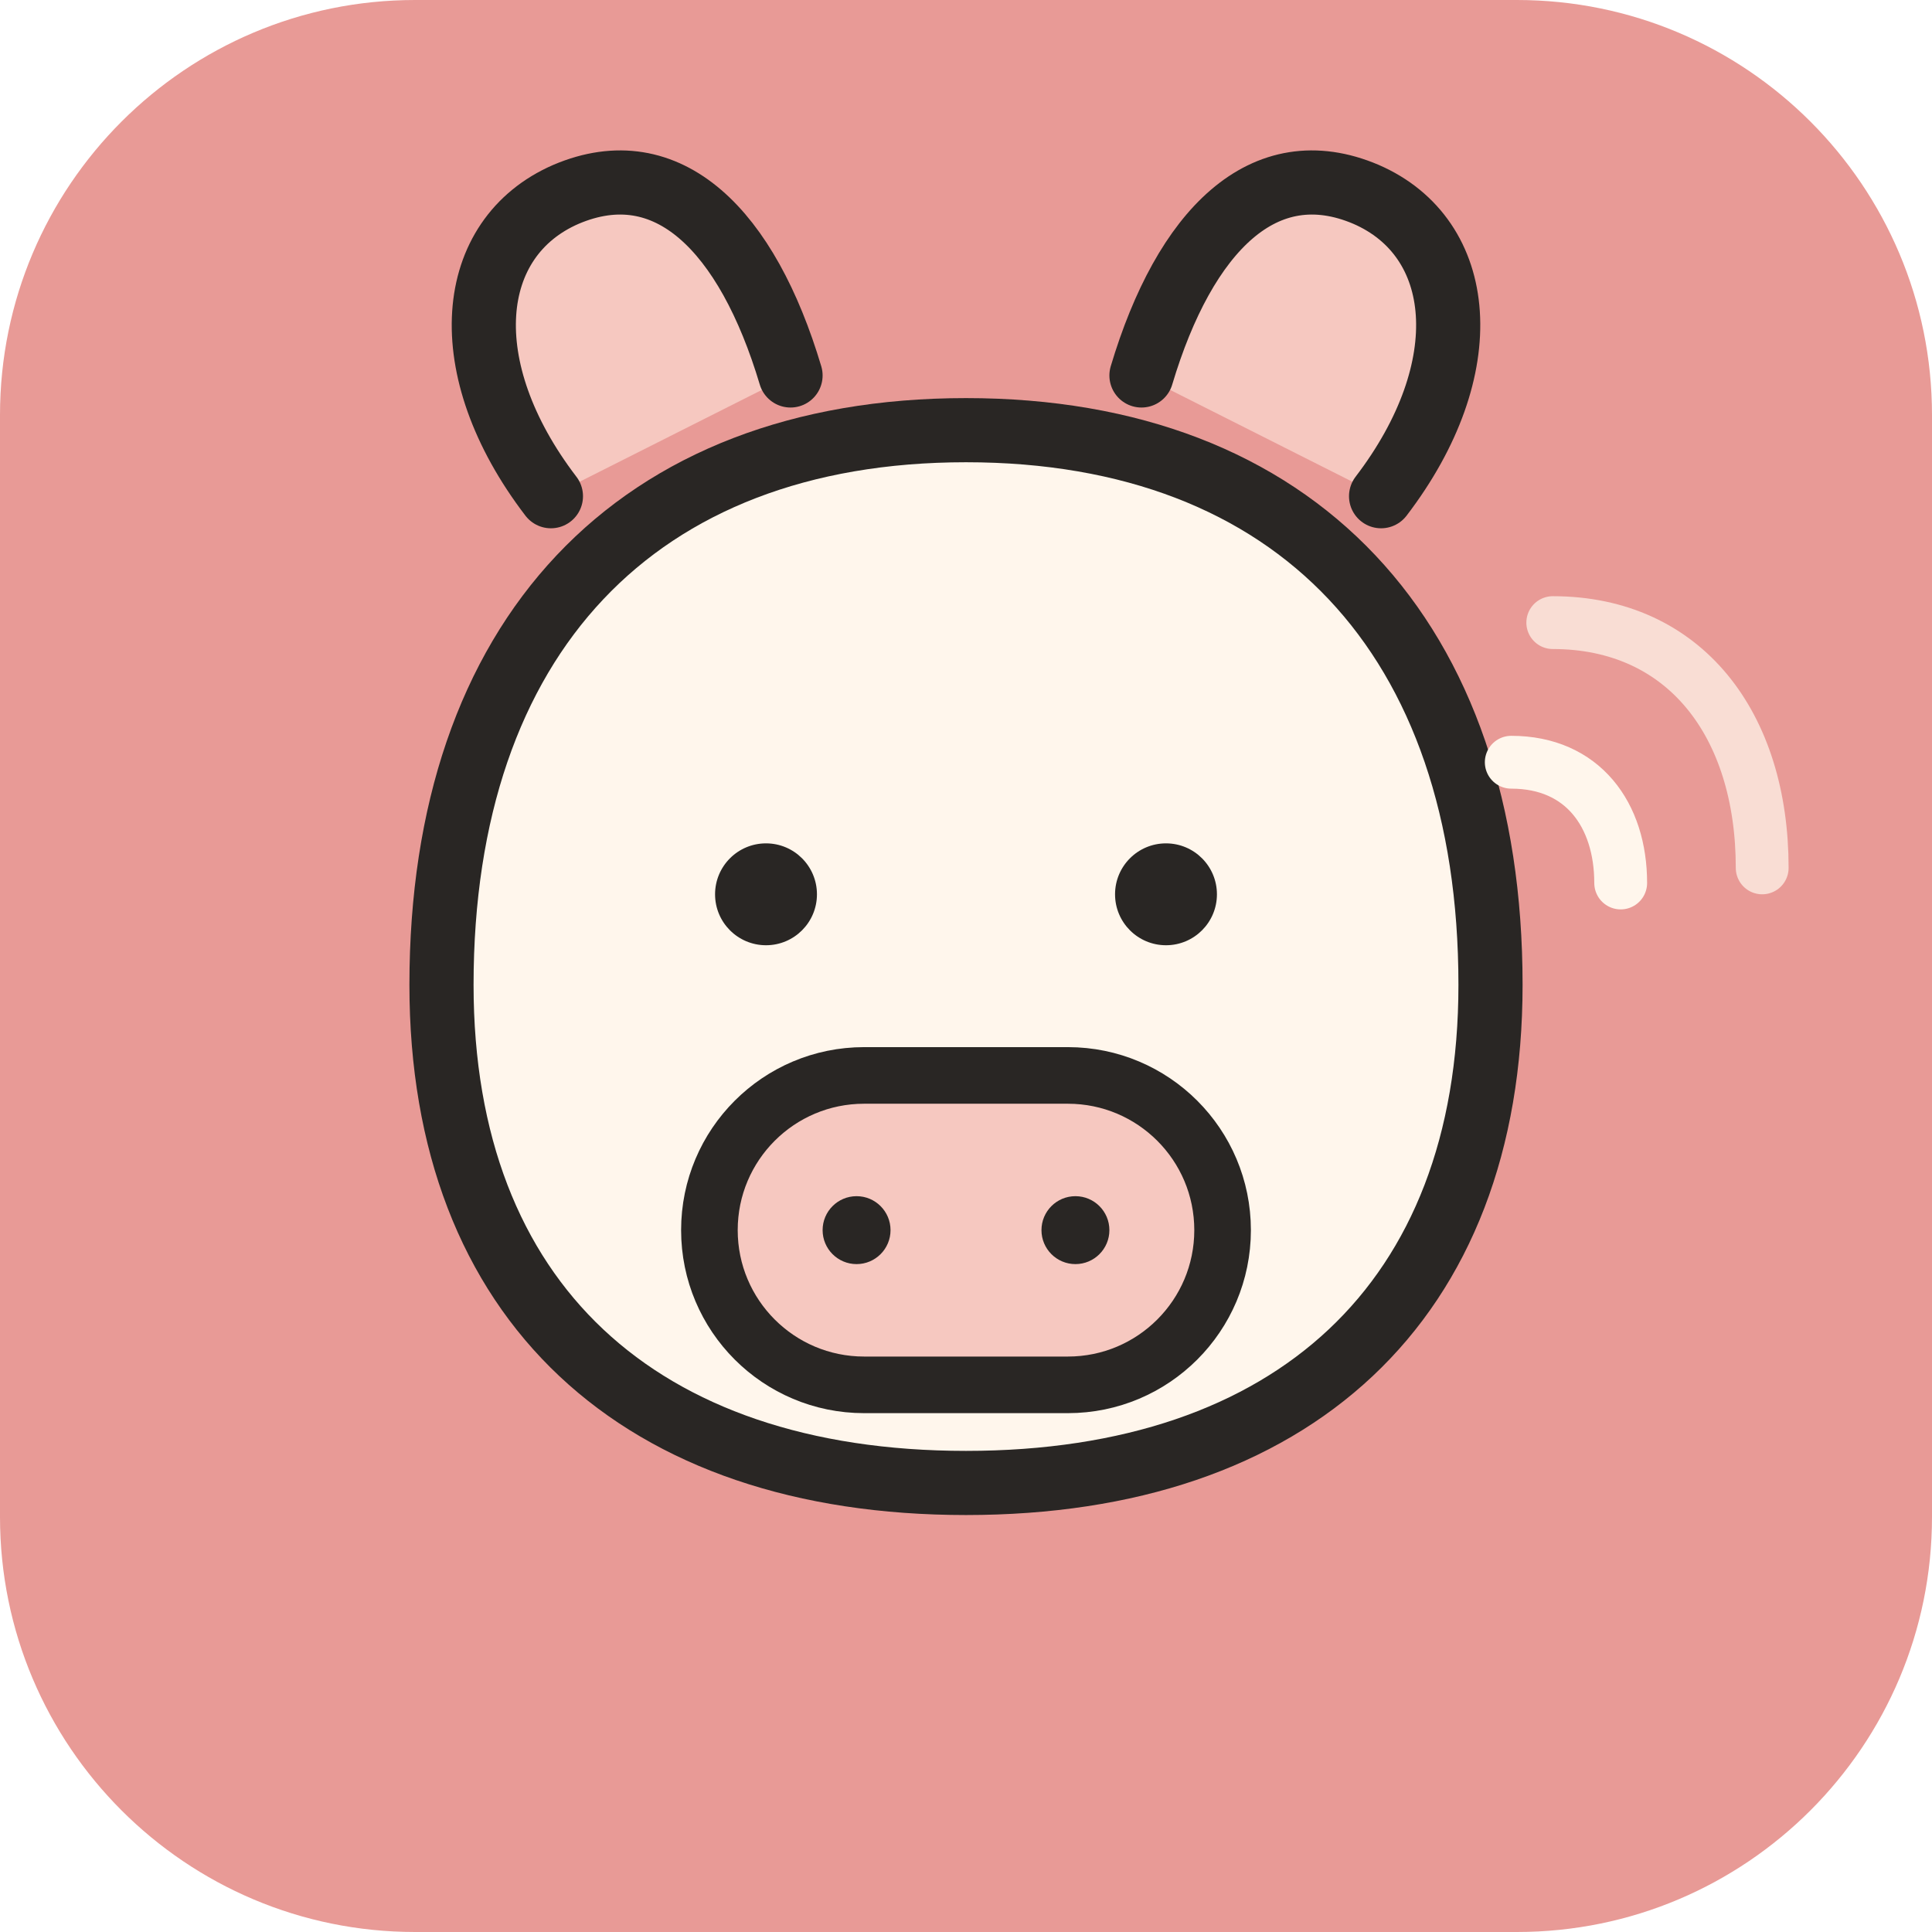
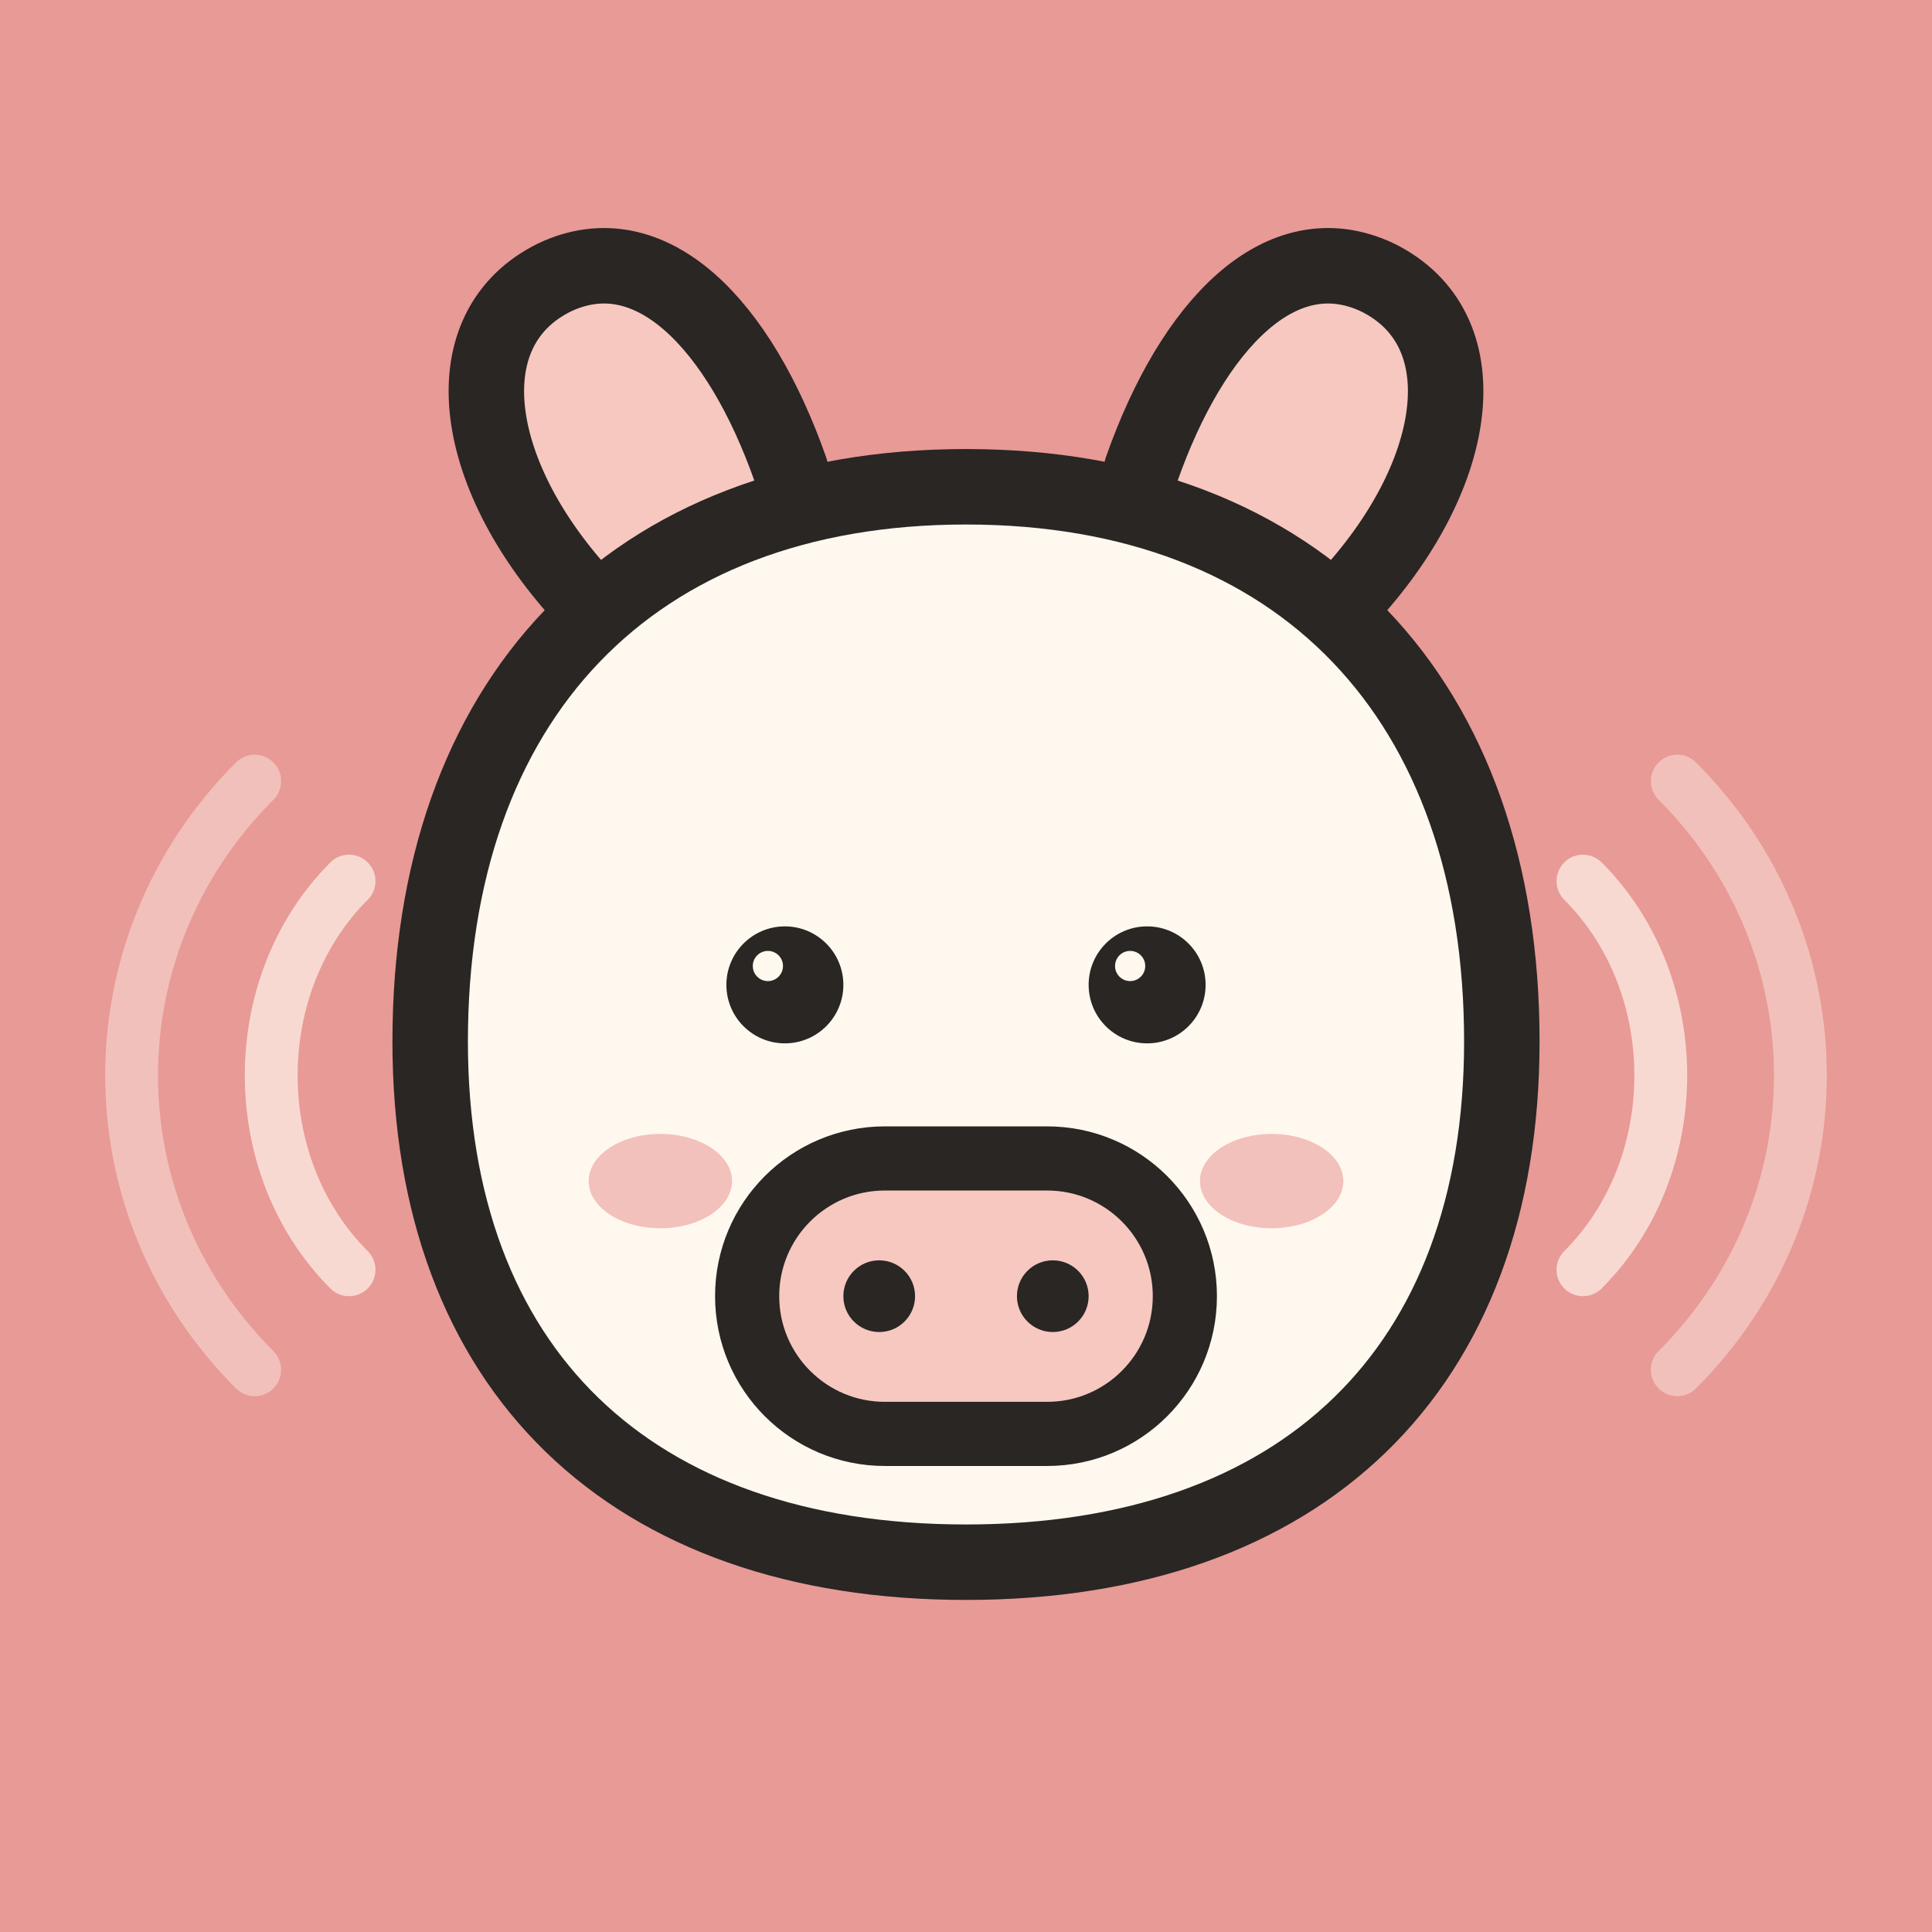
<svg xmlns="http://www.w3.org/2000/svg" viewBox="0 0 1024 1024" role="img" aria-labelledby="title">
-   <rect width="1024" height="1024" rx="220" fill="#E89A96" />
-   <path d="M234 522c0-184 103-294 278-294s278 110 278 294c0 168-105 264-278 264S234 690 234 522Z" fill="#FFF6EC" stroke="#292624" stroke-width="34" stroke-linecap="round" stroke-linejoin="round" />
-   <path d="M292 263c-52-68-45-137 8-160 54-23 96 19 119 96" fill="#F6C8C0" stroke="#292624" stroke-width="34" stroke-linecap="round" stroke-linejoin="round" />
-   <path d="M732 263c52-68 45-137-8-160-54-23-96 19-119 96" fill="#F6C8C0" stroke="#292624" stroke-width="34" stroke-linecap="round" stroke-linejoin="round" />
-   <circle cx="406" cy="474" r="27" fill="#292624" />
-   <circle cx="618" cy="474" r="27" fill="#292624" />
-   <rect x="376" y="570" width="272" height="164" rx="82" fill="#F6C8C0" stroke="#292624" stroke-width="30" />
-   <circle cx="454" cy="652" r="18" fill="#292624" />
-   <circle cx="570" cy="652" r="18" fill="#292624" />
-   <path d="M801 404c38 0 58 28 58 64" fill="none" stroke="#FFF6EC" stroke-width="28" stroke-linecap="round" />
-   <path d="M823 330c70 0 111 54 111 130" fill="none" stroke="#FFF6EC" stroke-width="28" stroke-linecap="round" opacity=".72" />
+   <rect width="1024" height="1024" fill="#E89A96" />
+   <g transform="translate(0 32)">
+     <path d="M185 435c-55 55-55 151 0 206" fill="none" stroke="#FFF6EC" stroke-width="28" stroke-linecap="round" opacity=".68" />
+     <path d="M135 382c-87 87-87 225 0 312" fill="none" stroke="#FFF6EC" stroke-width="28" stroke-linecap="round" opacity=".42" />
+     <path d="M839 435c55 55 55 151 0 206" fill="none" stroke="#FFF6EC" stroke-width="28" stroke-linecap="round" opacity=".68" />
+     <path d="M889 382c87 87 87 225 0 312" fill="none" stroke="#FFF6EC" stroke-width="28" stroke-linecap="round" opacity=".42" />
+     <path d="M308 283c-59-65-69-141-14-168 51-24 98 25 125 102" fill="#F6C8C0" stroke="#292624" stroke-width="40" stroke-linecap="round" stroke-linejoin="round" />
+     <path d="M716 283c59-65 69-141 14-168-51-24-98 25-125 102" fill="#F6C8C0" stroke="#292624" stroke-width="40" stroke-linecap="round" stroke-linejoin="round" />
+     <path d="M228 520c0-181 106-294 284-294s284 113 284 294c0 174-106 276-284 276S228 694 228 520Z" fill="#FFF8EF" stroke="#292624" stroke-width="40" stroke-linecap="round" stroke-linejoin="round" />
+     <ellipse cx="350" cy="594" rx="38" ry="25" fill="#E89A96" opacity=".58" />
+     <ellipse cx="674" cy="594" rx="38" ry="25" fill="#E89A96" opacity=".58" />
+     <circle cx="416" cy="490" r="31" fill="#292624" />
+     <circle cx="407" cy="480" r="8" fill="#FFF8EF" />
+     <circle cx="608" cy="490" r="31" fill="#292624" />
+     <circle cx="599" cy="480" r="8" fill="#FFF8EF" />
+     <rect x="396" y="582" width="232" height="146" rx="73" fill="#F6C8C0" stroke="#292624" stroke-width="34" />
+     <circle cx="466" cy="655" r="19" fill="#292624" />
+     <circle cx="558" cy="655" r="19" fill="#292624" />
+   </g>
</svg>
